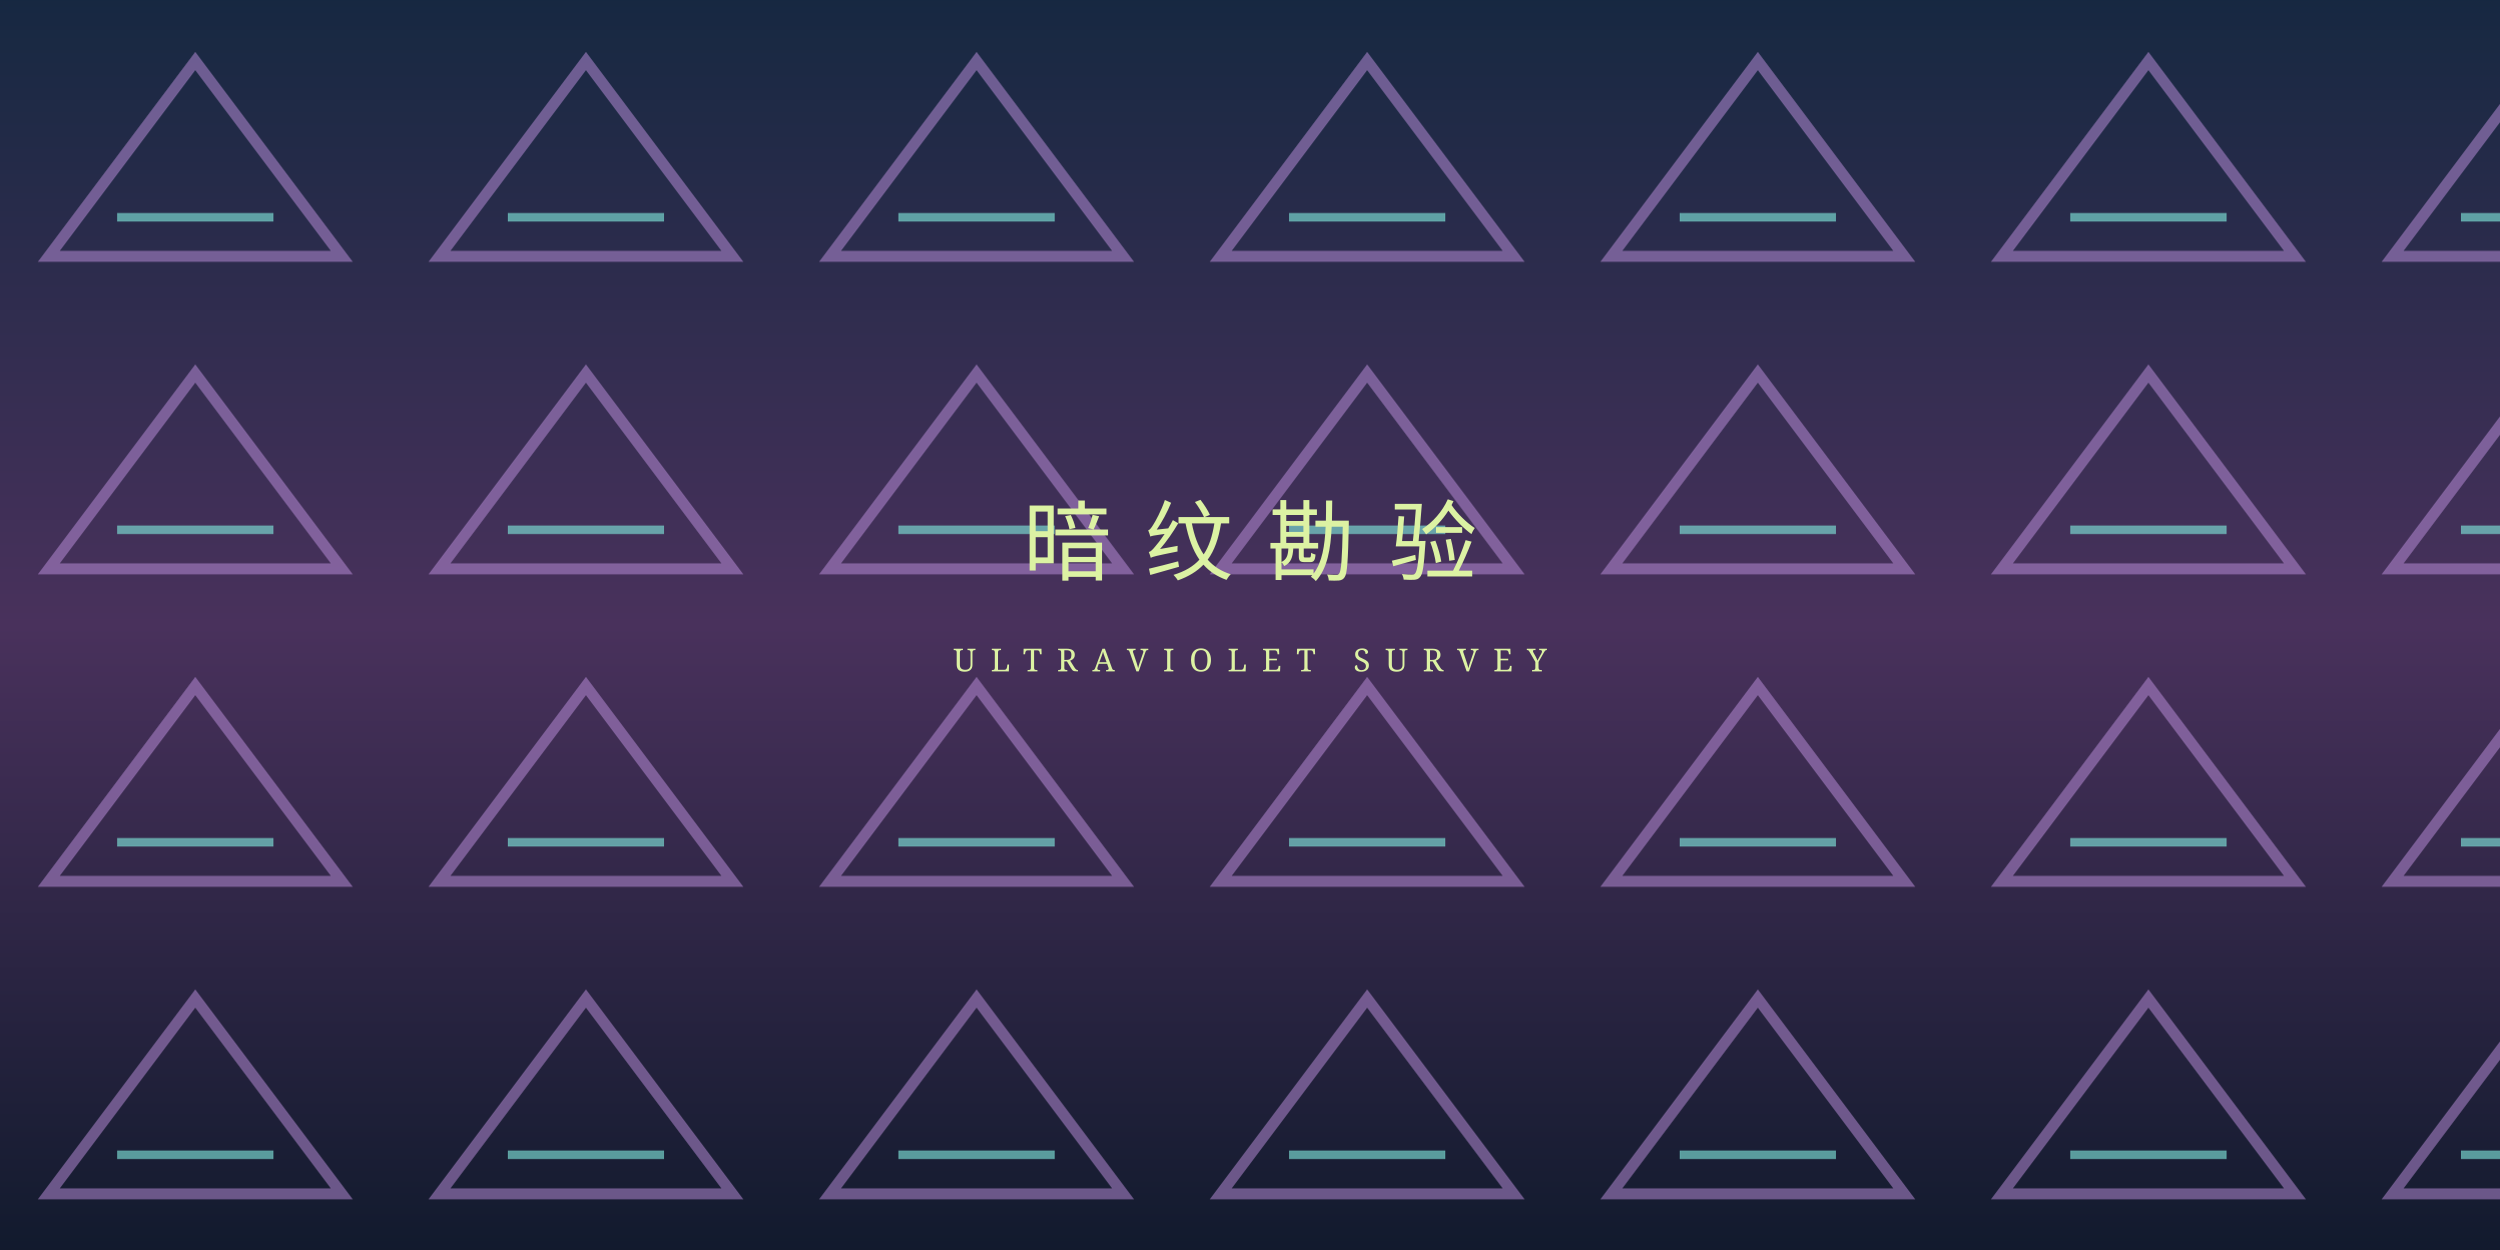
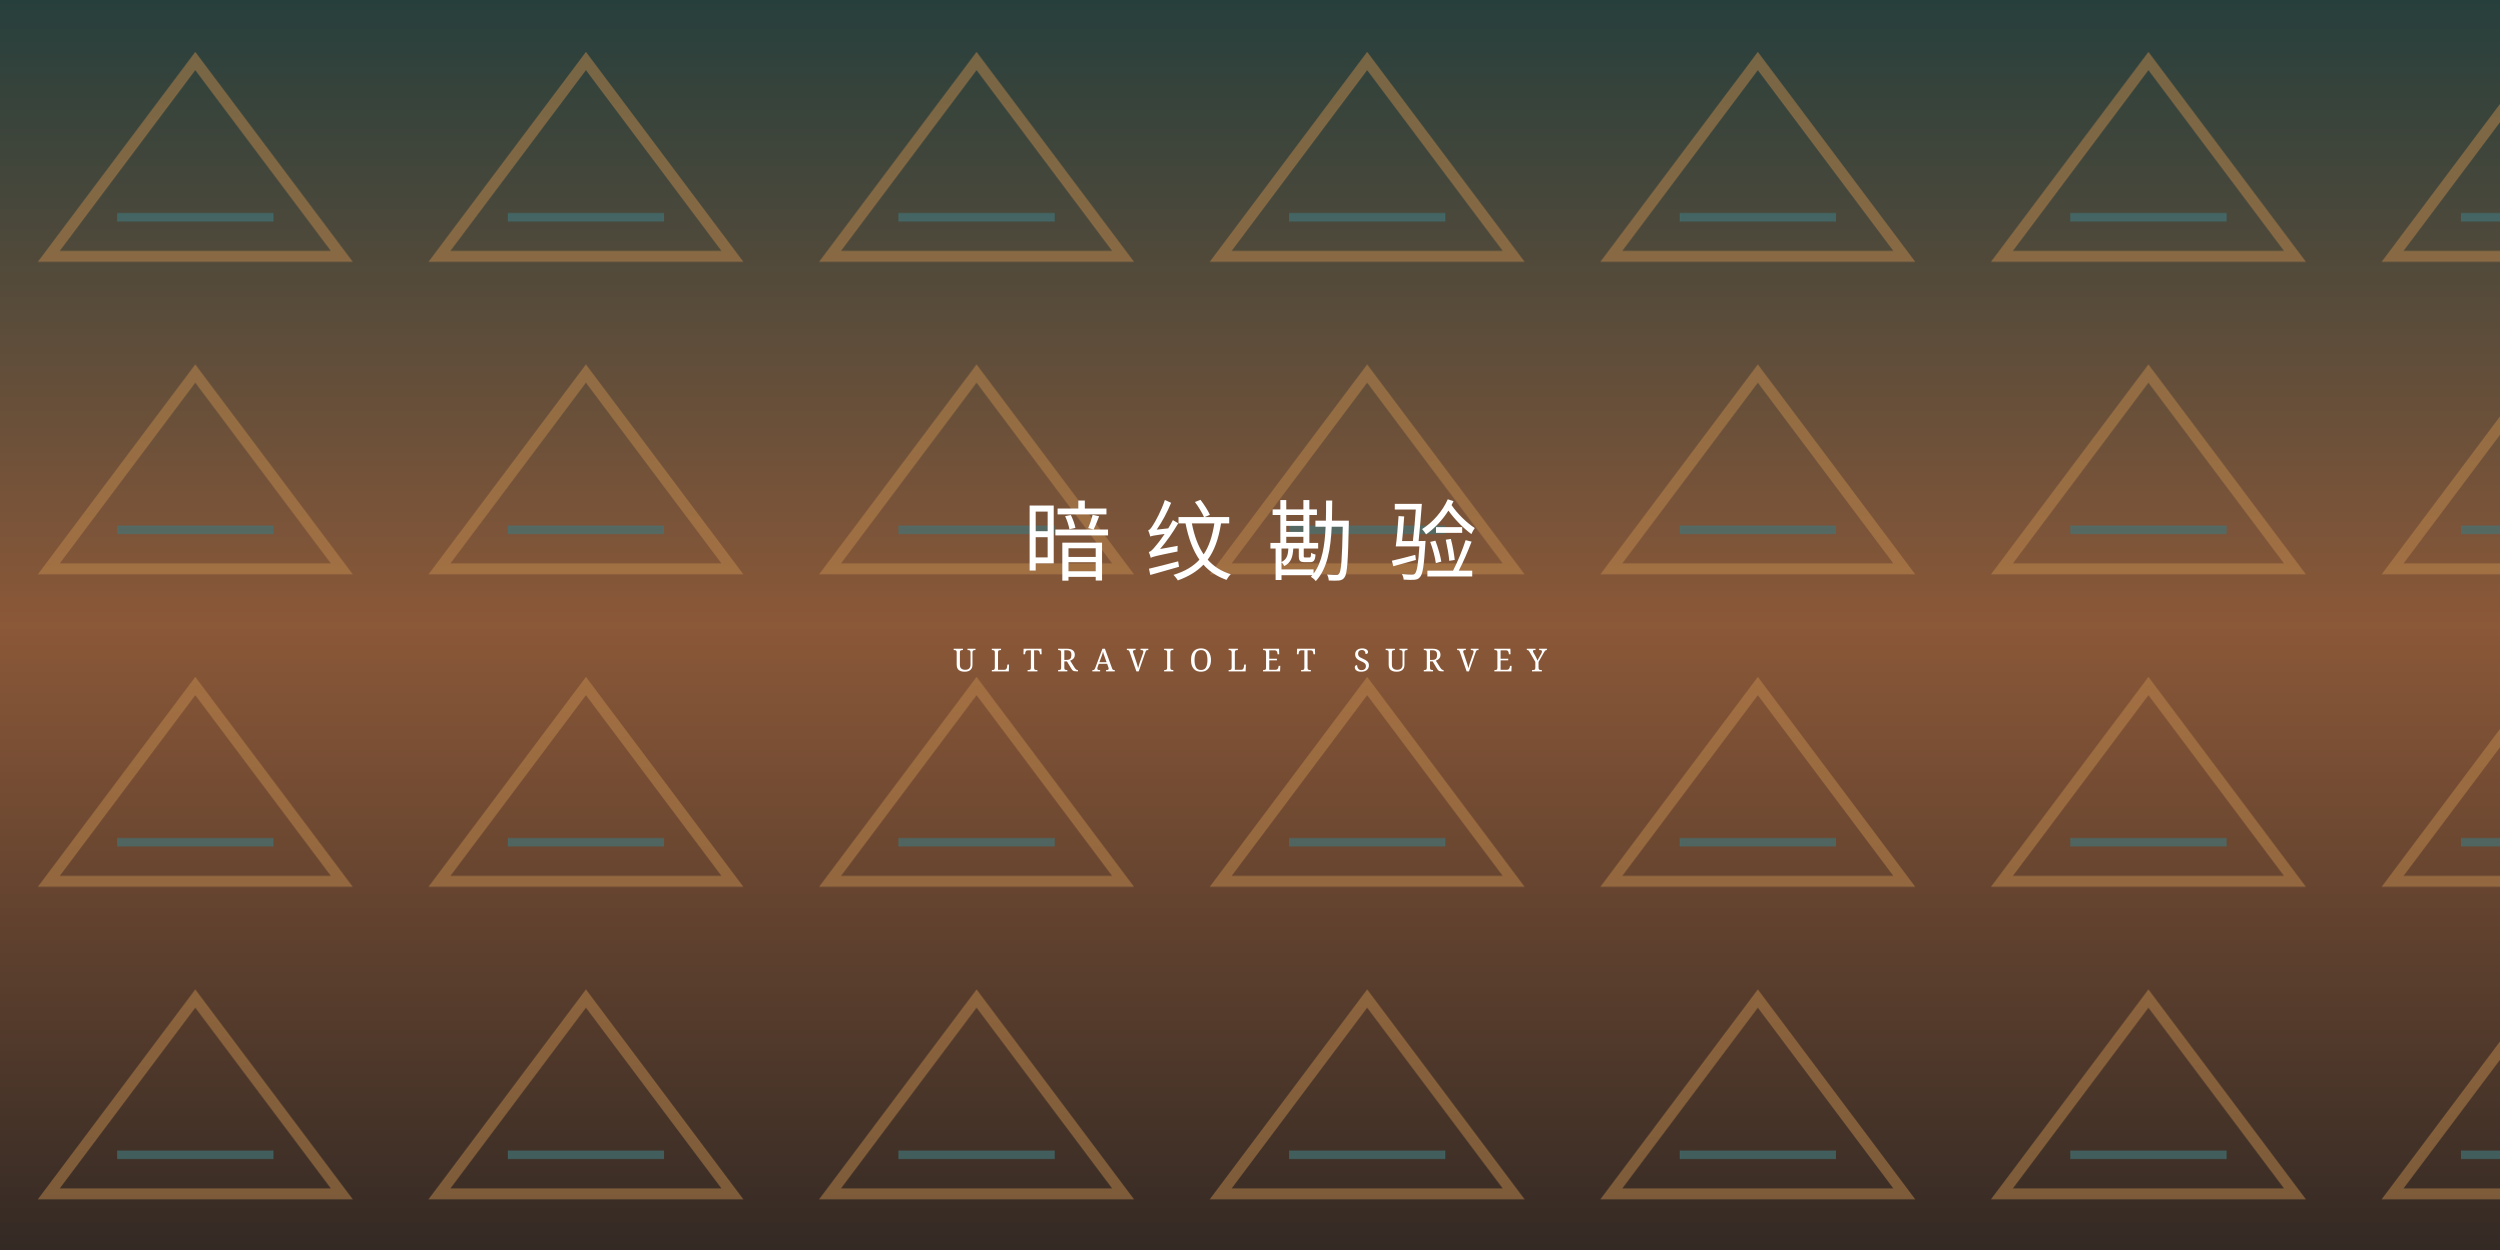
<svg xmlns="http://www.w3.org/2000/svg" width="2048" height="1024" viewBox="0 0 2048 1024">
  <defs>
    <linearGradient id="g" x2="0" y2="1">
-       <stop stop-color="#162841" />
-       <stop offset=".5" stop-color="#49315c" />
-       <stop offset="1" stop-color="#111a2d" />
+       <stop stop-color="#263f3c" />
+       <stop offset=".5" stop-color="#8b5838" />
+       <stop offset="1" stop-color="#332924" />
    </linearGradient>
    <pattern id="p" width="320" height="256" patternUnits="userSpaceOnUse">
-       <path d="M40 210L160 50 280 210Z" fill="none" stroke="#c092e0" stroke-width="9" opacity=".5" />
-       <path d="M96 178h128" stroke="#7de0d5" stroke-width="7" opacity=".65" />
+       <path d="M40 210L160 50 280 210Z" fill="none" stroke="#bf894d" stroke-width="9" opacity=".5" />
+       <path d="M96 178h128" stroke="#417478" stroke-width="7" opacity=".65" />
    </pattern>
  </defs>
  <rect width="2048" height="1024" fill="url(#g)" />
  <rect width="2048" height="1024" fill="url(#p)" />
-   <g fill="#dcf2a3" font-family="serif" text-anchor="middle">
+   <g fill="#ffffff" font-family="serif" text-anchor="middle">
    <text x="1024" y="470" font-size="72" letter-spacing="28">暗纹勘验</text>
    <text x="1024" y="550" font-size="26" letter-spacing="12">ULTRAVIOLET SURVEY</text>
  </g>
</svg>
